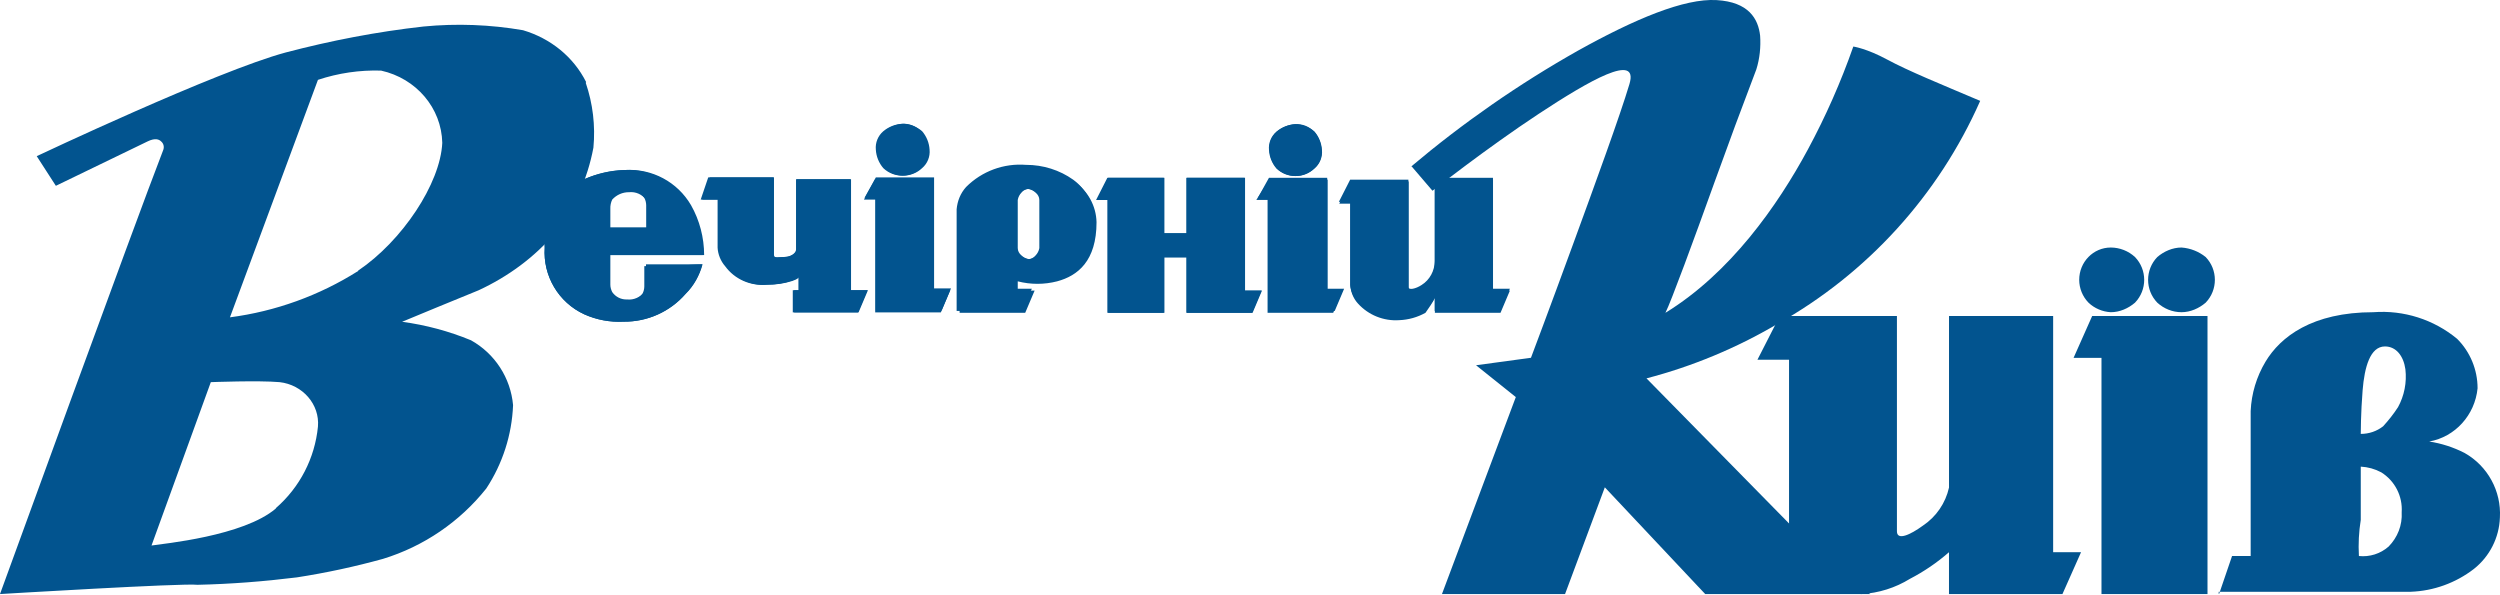
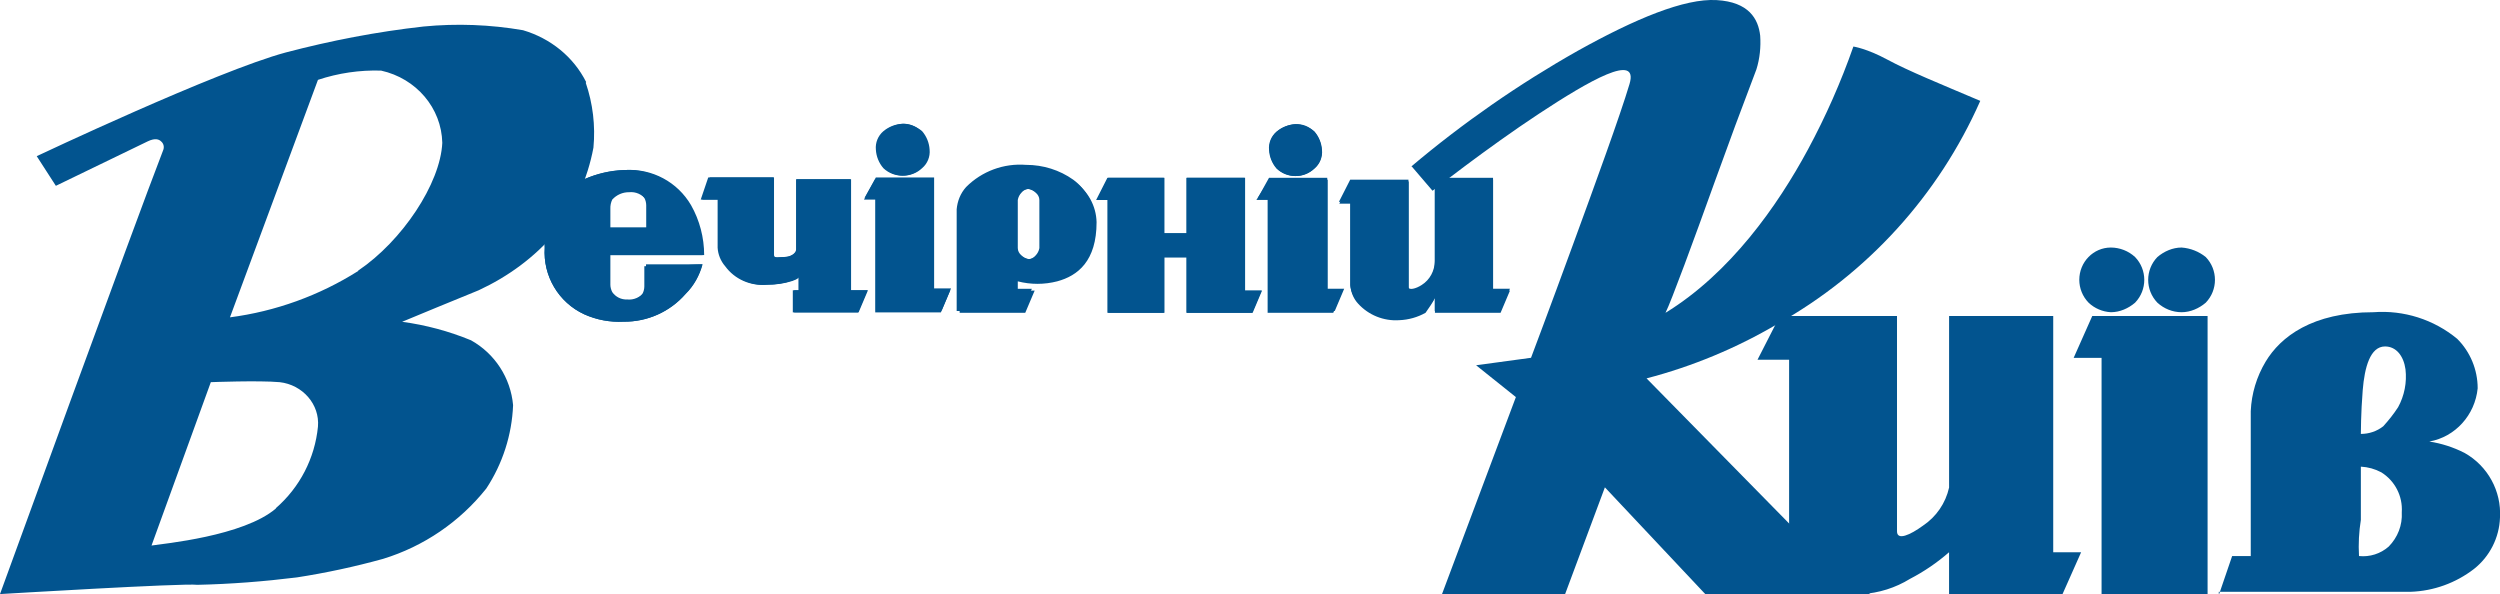
- <svg xmlns="http://www.w3.org/2000/svg" width="101" height="24" fill="none">
+ <svg xmlns="http://www.w3.org/2000/svg" fill="none">
  <path fill-rule="evenodd" clip-rule="evenodd" d="M50.3 11.665V7.182h-2.348v2.241h-.91V7.182H44.77l-.455.896h.455v4.558h2.273v-2.241h.91v2.241h2.652l.379-.896H50.3v-.075Zm-8.274-3.587c0-.12-.06-.224-.152-.298a.58.58 0 0 0-.303-.15.398.398 0 0 0-.303.15.566.566 0 0 0-.151.298v1.943c0 .12.06.224.151.299a.58.58 0 0 0 .303.15c.122 0 .228-.06.303-.15a.566.566 0 0 0 .152-.299V8.078Zm-.53-1.345c.681 0 1.348.21 1.894.598.56.374.894.987.91 1.644 0 1.57-.758 2.167-1.592 2.391a3.188 3.188 0 0 1-1.591 0v.374h.682l-.38.896h-2.651v-4.11a1.54 1.54 0 0 1 .379-.896c.303-.448.985-.897 2.349-.897Zm10.85-1.718c-.272.015-.545.12-.757.299a.87.87 0 0 0-.303.747c.015.269.12.538.303.747a1.1 1.1 0 0 0 1.515 0 .87.87 0 0 0 .303-.747 1.259 1.259 0 0 0-.303-.747 1.296 1.296 0 0 0-.758-.3Zm-1.59 3.063h.454v4.558h2.652l.379-.896h-.606V7.257h-2.35l-.53.821Zm7.213 3.96v.598h2.652L61 11.74h-.682V7.257h-2.349v3.362c0 .389-.197.762-.53.971-.228.15-.53.224-.53.075V7.331h-2.35l-.454.897h.454v3.362c.03.254.137.493.303.673a2.06 2.06 0 0 0 1.667.672c.38-.015.743-.12 1.061-.299.136-.194.273-.388.379-.597ZM36.494 5c-.272.015-.545.12-.757.299a.87.87 0 0 0-.303.747c.015.27.12.538.303.747a1.1 1.1 0 0 0 1.515 0 .87.87 0 0 0 .303-.747 1.257 1.257 0 0 0-.303-.747A1.295 1.295 0 0 0 36.494 5Zm-1.59 3.063h.454v4.558h2.652l.379-.896h-.682V7.242h-2.35l-.454.821Zm-6.23-.896-.303.896h.682v1.943c.015.27.121.538.303.747a1.85 1.85 0 0 0 1.667.748c.334 0 .667-.045.985-.15.228-.075.304-.15.304-.224v.598h-.228v.896h2.577l.378-.896h-.681V7.242H32.16v2.839c0 .15-.227.299-.455.299-.227 0-.454.074-.454-.075V7.167h-2.577Zm-4.016 2.092h1.516v-.897c0-.104-.03-.209-.076-.299a.756.756 0 0 0-.682-.298.902.902 0 0 0-.682.298.788.788 0 0 0-.076.374v.822Zm3.713 1.42a2.638 2.638 0 0 1-.682 1.195 3.262 3.262 0 0 1-2.5 1.121 3.434 3.434 0 0 1-1.591-.299 2.761 2.761 0 0 1-1.592-2.69 2.88 2.88 0 0 1 1.591-2.764 4.584 4.584 0 0 1 1.668-.374 2.872 2.872 0 0 1 2.652 1.42c.348.612.53 1.315.53 2.017h-3.789v1.196c0 .104.03.209.076.299a.693.693 0 0 0 .606.298c.258.03.53-.09.682-.299a.672.672 0 0 0 .076-.298v-.822h2.273Z" fill="#02548F" />
  <path fill-rule="evenodd" clip-rule="evenodd" d="M50.28 11.665V7.183h-2.354v2.241h-.91V7.183h-2.279l-.455.896h.455v4.557h2.278v-2.24h.911v2.24h2.657l.38-.896h-.683v-.075ZM41.989 8.08c0-.12-.06-.224-.152-.299a.582.582 0 0 0-.304-.149.399.399 0 0 0-.303.15.565.565 0 0 0-.152.298v1.943c0 .12.06.224.152.298a.582.582 0 0 0 .303.15c.122 0 .228-.06.304-.15a.566.566 0 0 0 .152-.298V8.079Zm-.531-1.42c.683 0 1.351.21 1.898.599.531.388.85 1 .835 1.643 0 1.569-.76 2.167-1.595 2.39a3.2 3.2 0 0 1-1.594 0v.374h.683l-.38.897h-2.657v-4.11c.03-.328.152-.642.38-.896a3.076 3.076 0 0 1 2.43-.896ZM52.33 5.017a1.3 1.3 0 0 0-.76.3.87.87 0 0 0-.303.746c.015.27.121.538.303.747a1.104 1.104 0 0 0 1.519 0 .87.87 0 0 0 .304-.747 1.256 1.256 0 0 0-.304-.747.963.963 0 0 0-.76-.299ZM50.81 8.005h.456v4.557h2.657l.38-.897h-.684V7.183h-2.353l-.456.822Zm7.152 3.959v.598h2.657l.38-.897h-.683V7.183h-2.354v3.362c0 .388-.197.762-.531.97-.228.15-.532.225-.532.075V7.259h-2.353l-.456.896h.456v3.362c.03.254.136.493.303.672a2.066 2.066 0 0 0 1.67.672c.38-.014.745-.119 1.063-.298.228-.3.38-.448.38-.598ZM36.447 5.001a1.3 1.3 0 0 0-.76.3.87.87 0 0 0-.303.746c.015.27.121.538.303.747a1.104 1.104 0 0 0 1.519 0 .87.87 0 0 0 .304-.747 1.256 1.256 0 0 0-.304-.747.963.963 0 0 0-.76-.299ZM34.928 7.99h.456v4.557h2.657l.38-.897h-.684V7.168h-2.353l-.456.822Zm-6.316-.822-.304.896h.683v1.943c.015.269.122.538.304.747.38.523 1.017.807 1.67.747.334 0 .668-.045.987-.15.228-.074.304-.149.304-.224v.598h-.228v.896h2.657l.38-.896h-.683V7.243H32.18v2.838c0 .15-.228.3-.456.3-.227 0-.455.074-.455-.075V7.168h-2.657Zm-4.024 2.017h1.518v-.897a.67.67 0 0 0-.076-.298.758.758 0 0 0-.683-.3.905.905 0 0 0-.684.3.787.787 0 0 0-.075.373v.822Zm3.796 1.494c-.122.448-.35.867-.684 1.195a3.271 3.271 0 0 1-2.505 1.121 3.447 3.447 0 0 1-1.594-.299 2.76 2.76 0 0 1-1.595-2.69 2.879 2.879 0 0 1 1.595-2.763 4.216 4.216 0 0 1 1.594-.374c1.093-.06 2.126.493 2.657 1.42a4.09 4.09 0 0 1 .532 2.017h-3.796V11.5c0 .134.03.254.075.373a.695.695 0 0 0 .608.3c.258.03.531-.09.683-.3a.67.67 0 0 0 .076-.298v-.822h1.367a7.32 7.32 0 0 1 .987-.075Z" fill="#02548F" />
  <path fill-rule="evenodd" clip-rule="evenodd" d="M23.68 3.316c-.51-1.018-1.437-1.766-2.55-2.095a15.087 15.087 0 0 0-4.019-.15c-1.886.21-3.74.569-5.565 1.048-2.782.748-10.062 4.19-10.062 4.19l.773 1.198 3.71-1.796c.309-.15.463-.075.54 0 .109.09.14.24.078.374C5.425 9.078 0 24 0 24s7.435-.449 7.976-.374c1.345-.03 2.69-.135 4.019-.3a30.55 30.55 0 0 0 3.478-.748 8.528 8.528 0 0 0 4.173-2.843 6.6 6.6 0 0 0 1.082-3.368 3.342 3.342 0 0 0-1.7-2.62A11.233 11.233 0 0 0 16.245 13s2.705-1.123 3.092-1.273c1.19-.553 2.257-1.332 3.091-2.32a8.029 8.029 0 0 0 1.546-3.442 6.276 6.276 0 0 0-.31-2.619l.016-.03ZM11.145 20.543c-1.314 1.122-4.56 1.422-5.024 1.496l2.396-6.6s1.932-.075 2.782 0c.928.105 1.623.898 1.546 1.796a5.008 5.008 0 0 1-1.7 3.293v.015Zm3.323-9.594A12.807 12.807 0 0 1 9.29 12.82l3.555-9.594a7.37 7.37 0 0 1 2.55-.374c1.422.315 2.442 1.512 2.473 2.919-.077 1.646-1.623 3.966-3.4 5.163v.015ZM88.132 10c-.36 0-.707.154-.977.384a1.329 1.329 0 0 0 0 1.844c.27.246.616.385.977.385.36 0 .706-.154.977-.385a1.329 1.329 0 0 0 0-1.844 1.76 1.76 0 0 0-.977-.384Zm-2.856 0C84.57 10 84 10.584 84 11.306c0 .338.135.676.376.922.24.23.57.37.901.385.361 0 .707-.154.977-.385a1.329 1.329 0 0 0 0-1.844 1.452 1.452 0 0 0-.977-.384Zm-1.502 4.457H84.9V24h4.283V12.766h-4.659l-.751 1.69Zm-5.035 7.853V24h4.584l.751-1.69h-1.127v-9.544H78.74v6.931a2.504 2.504 0 0 1-1.052 1.537c-.526.384-1.052.614-1.052.23v-8.698h-4.733L71 14.534h1.277v6.93c.046.692.376 1.337.902 1.768a3.123 3.123 0 0 0 2.029.768 4.183 4.183 0 0 0 1.953-.615 8.007 8.007 0 0 0 1.578-1.075Zm16.561.153c.436.046.872-.092 1.202-.384.36-.369.556-.86.526-1.383a1.764 1.764 0 0 0-.826-1.614 1.965 1.965 0 0 0-.827-.23v2.151a6.75 6.75 0 0 0-.075 1.46Zm1.578-6.009a2.58 2.58 0 0 0 .3-1.536c-.075-.538-.375-.922-.826-.922-.601 0-.827.845-.902 1.767-.075.922-.075 1.767-.075 1.767.33 0 .646-.107.902-.307.225-.246.42-.492.6-.769ZM89.65 24l.525-1.537h.752v-5.855a4.24 4.24 0 0 1 .601-1.998c.601-.999 1.878-1.997 4.358-1.997a4.75 4.75 0 0 1 3.381 1.075c.526.523.827 1.245.827 1.998-.105 1.076-.902 1.967-1.954 2.151.496.077.977.231 1.428.462a2.814 2.814 0 0 1 1.428 2.612 2.771 2.771 0 0 1-1.052 2.075 4.442 4.442 0 0 1-2.555.922h-7.754v.077l.014.015Z" fill="#02548F" />
  <path fill-rule="evenodd" clip-rule="evenodd" d="m57.03 6.722.842.984s2.22-1.74 4.285-3.102c2.066-1.362 4.055-2.496 3.673-1.21-.383 1.286-1.378 4.009-2.296 6.52-.918 2.512-1.683 4.54-1.683 4.54l-2.219.302 1.607 1.286L58.255 24h4.973l1.607-4.312L68.89 24h6.672l-1.3-.832-7.744-7.882a20.684 20.684 0 0 0 5.28-2.194A19.255 19.255 0 0 0 80 4.075c-1.607-.681-2.907-1.21-3.75-1.665-.84-.454-1.376-.53-1.376-.53a28.924 28.924 0 0 1-1.837 4.161c-1.224 2.27-3.137 4.993-5.754 6.597.23-.454 1.148-2.95 1.99-5.295a252.303 252.303 0 0 1 1.683-4.54c.138-.438.184-.907.153-1.36C71.033.76 70.65.08 69.35.004c-1.3-.076-3.29.756-5.6 2.042A43.917 43.917 0 0 0 57 6.737" fill="#02548F" />
</svg>
